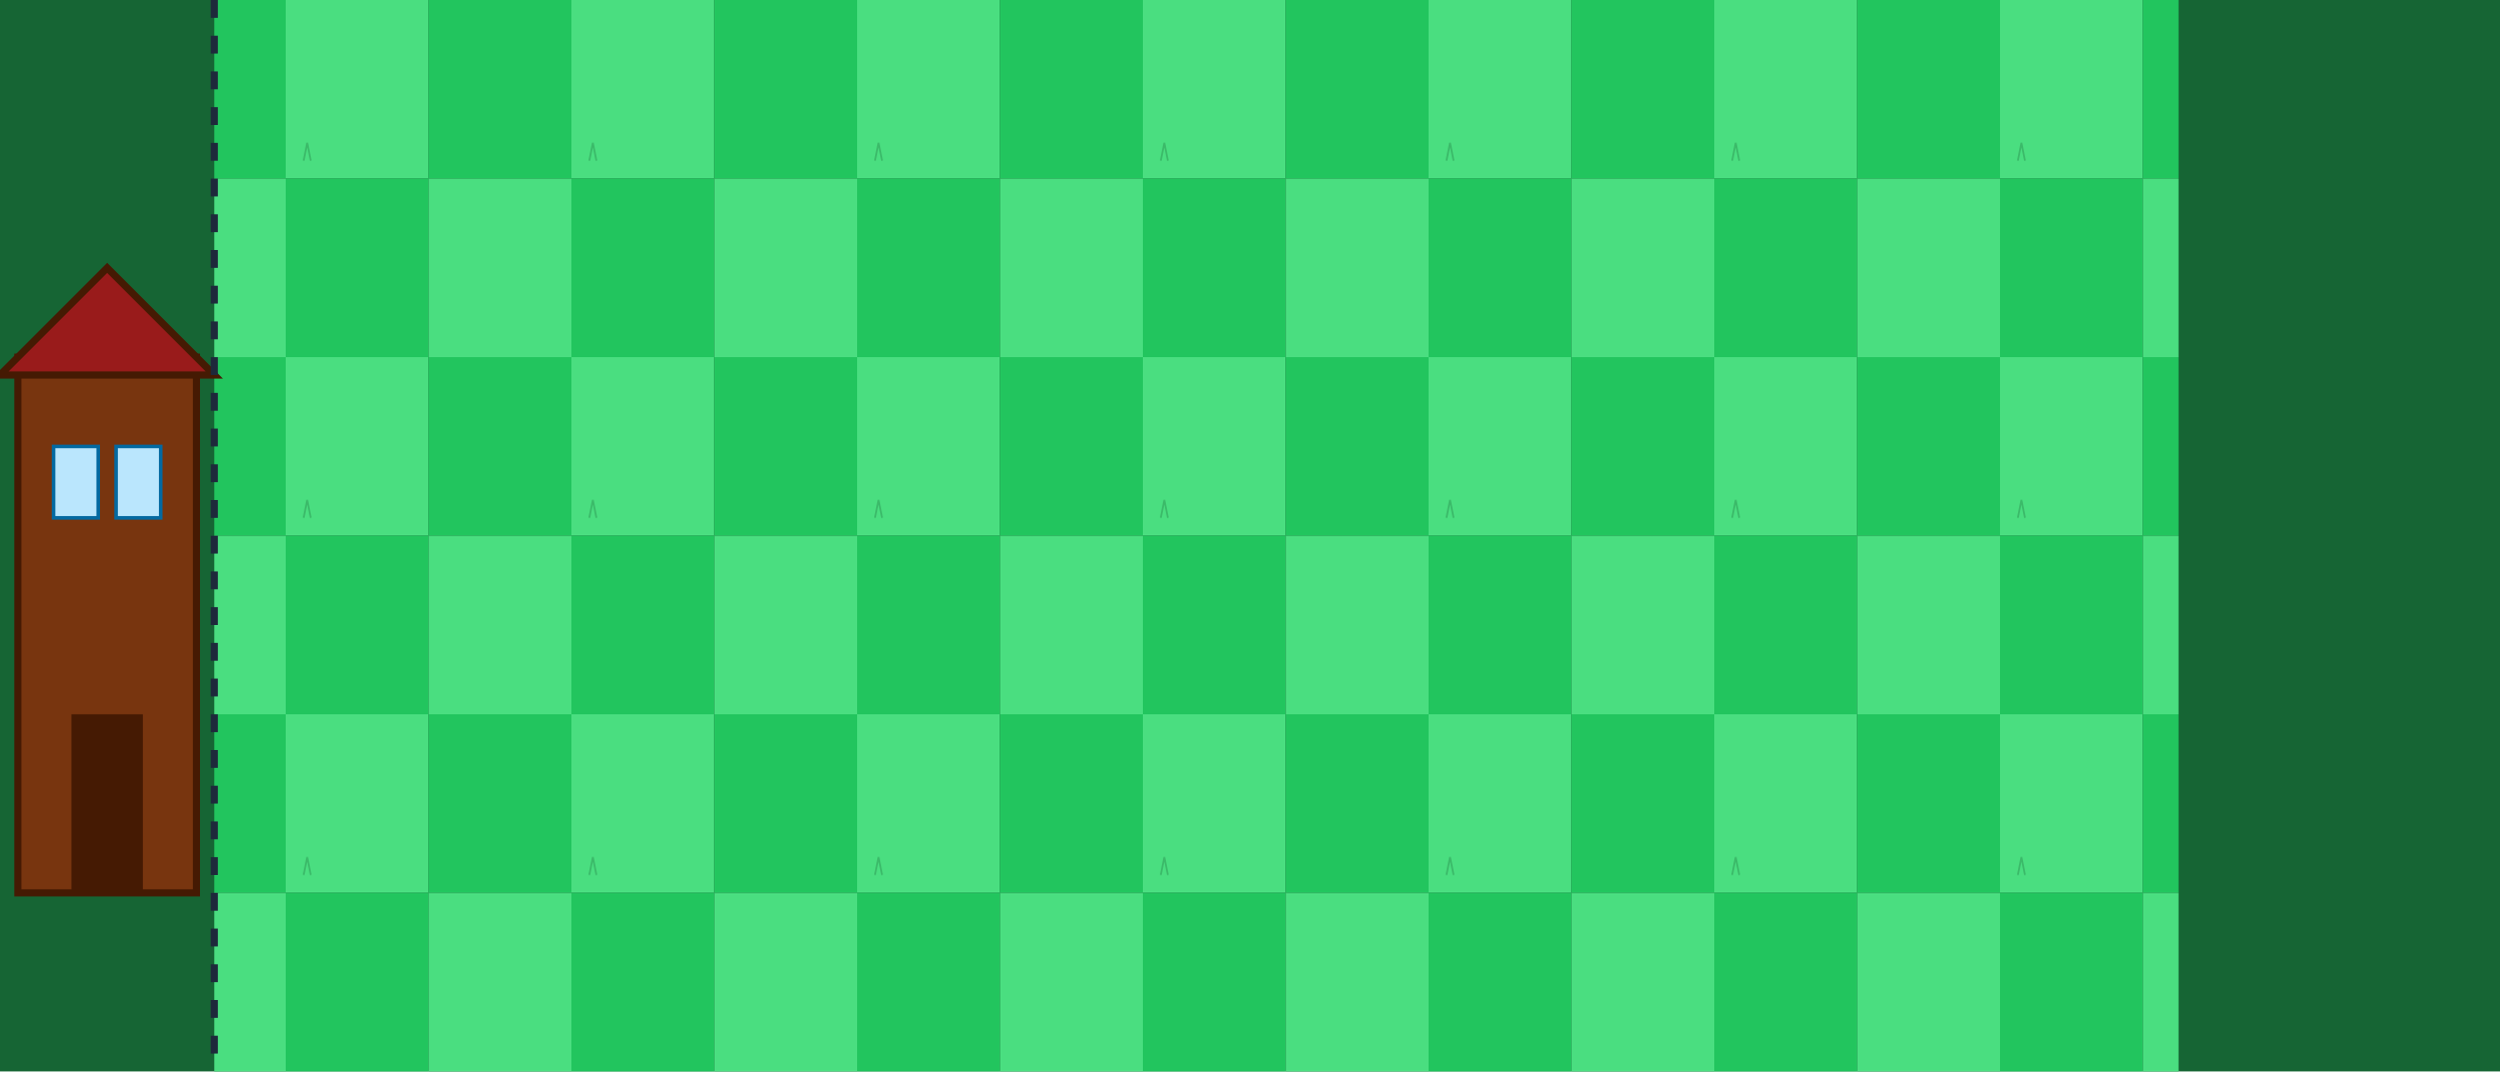
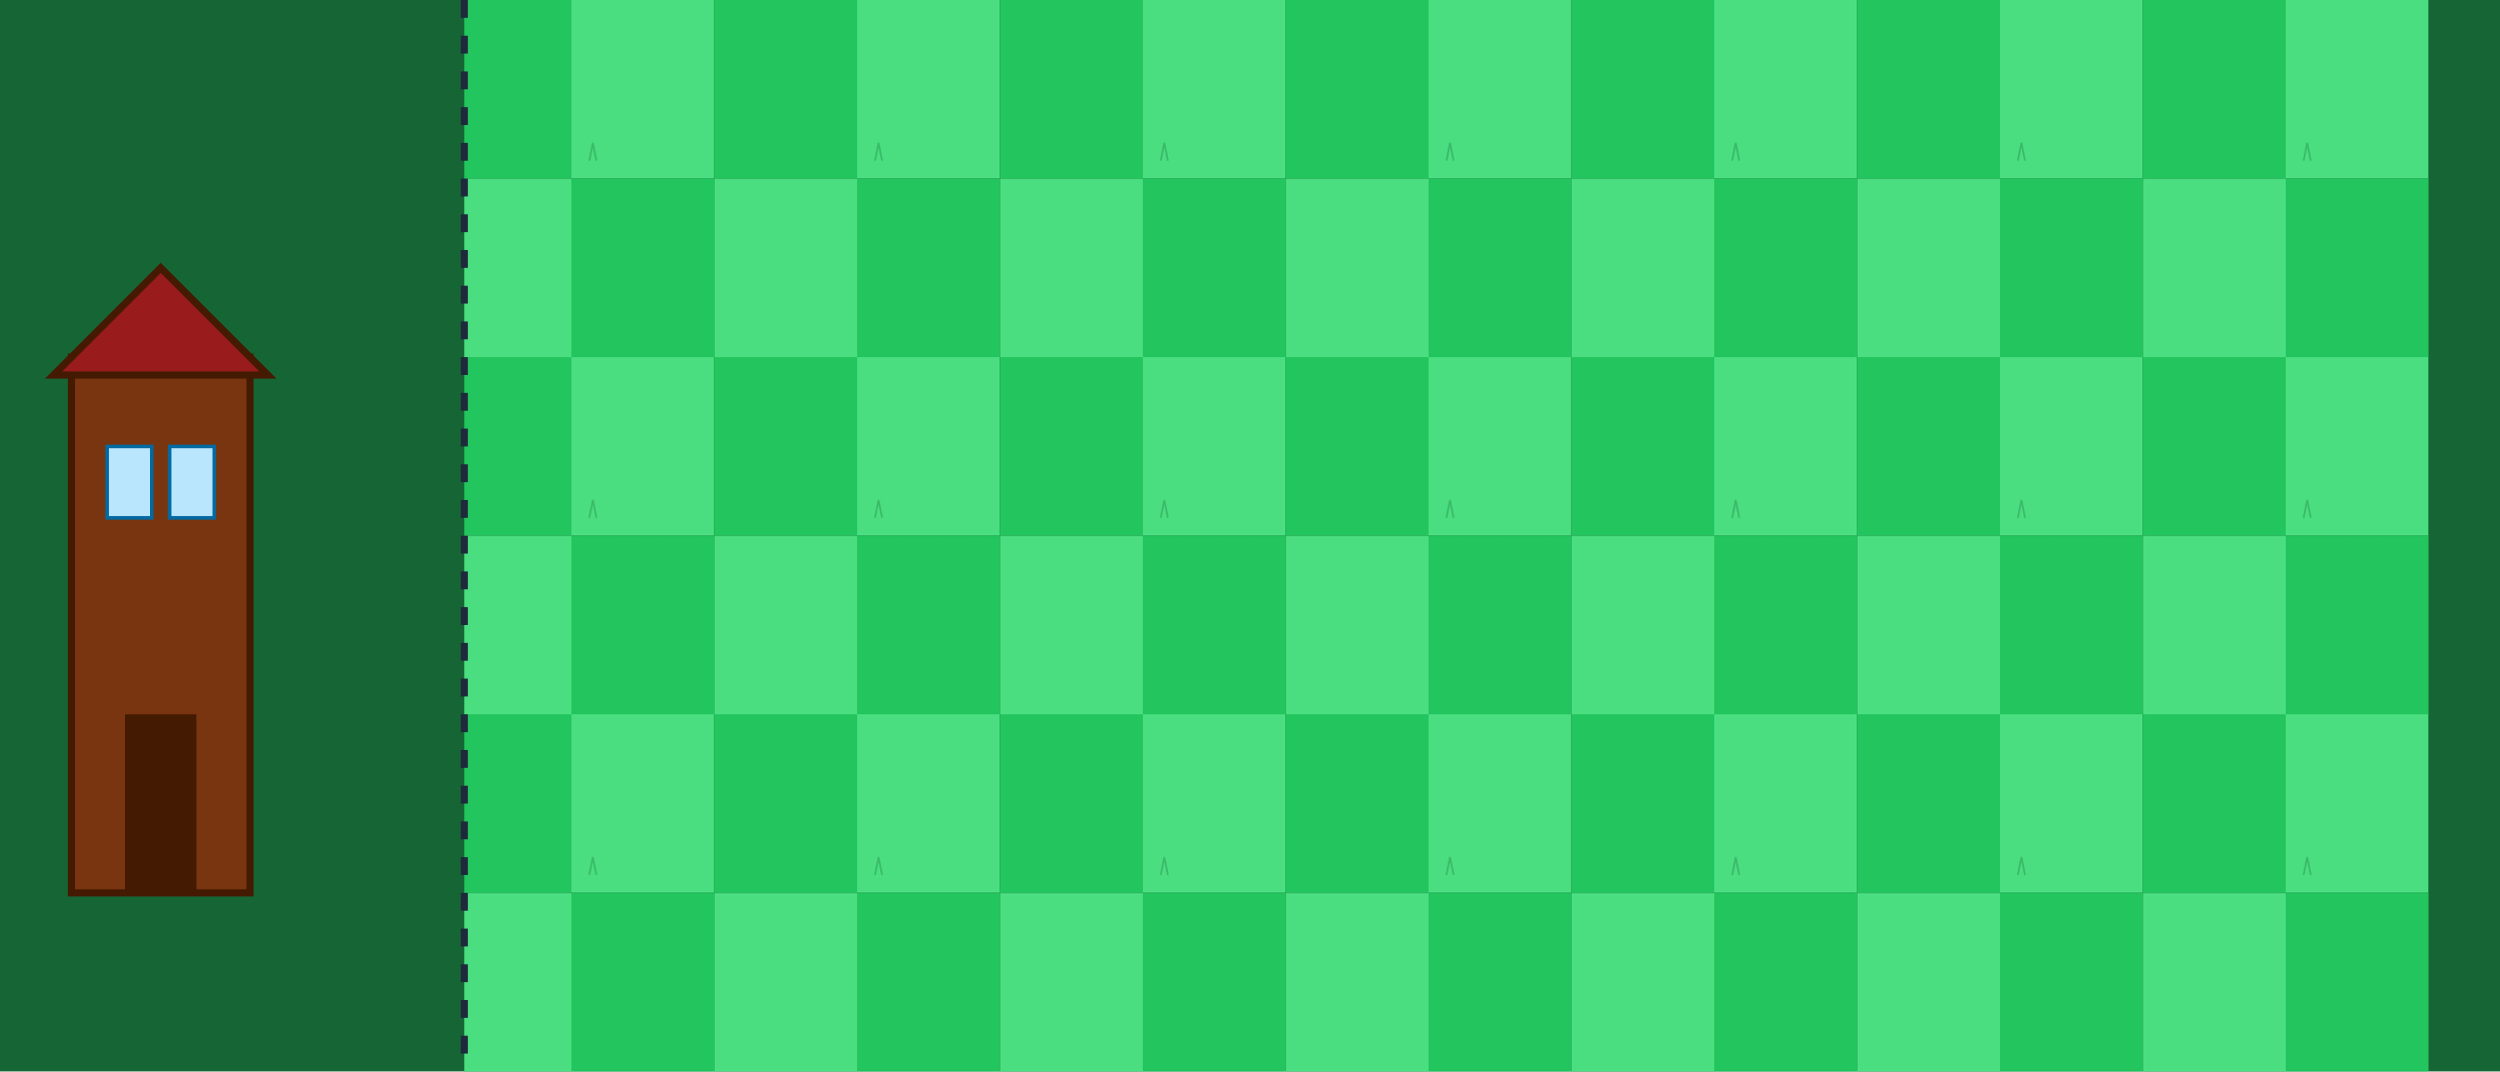
<svg xmlns="http://www.w3.org/2000/svg" width="1400" height="600" viewBox="0 0 1400 600">
  <defs>
    <pattern id="lawn" width="160" height="200" patternUnits="userSpaceOnUse">
      <rect width="80" height="100" fill="#4ADE80" />
      <rect x="80" y="0" width="80" height="100" fill="#22C55E" />
      <rect x="0" y="100" width="80" height="100" fill="#22C55E" />
      <rect x="80" y="100" width="80" height="100" fill="#4ADE80" />
      <path d="M10 90 L12 80 L14 90" stroke="#166534" stroke-width="1" fill="none" opacity="0.3" />
    </pattern>
  </defs>
  <rect width="1400" height="600" fill="#166534" />
-   <rect x="120" width="1100" height="600" fill="url(#lawn)" />
-   <g transform="translate(10, 150)">
+   <rect x="260" width="1100" height="600" fill="url(#lawn)" />
+   <g transform="translate(40, 150)">
    <rect x="0" y="50" width="100" height="300" fill="#78350F" stroke="#451A03" stroke-width="4" />
    <path d="M-10 60 L50 0 L110 60 Z" fill="#991B1B" stroke="#451A03" stroke-width="4" />
    <rect x="30" y="250" width="40" height="100" fill="#451A03" />
    <rect x="20" y="100" width="25" height="40" fill="#BAE6FD" stroke="#0369A1" stroke-width="2" />
    <rect x="55" y="100" width="25" height="40" fill="#BAE6FD" stroke="#0369A1" stroke-width="2" />
  </g>
-   <line x1="120" y1="0" x2="120" y2="600" stroke="#1E293B" stroke-width="4" stroke-dasharray="10 10" />
+   <line x1="260" y1="0" x2="260" y2="600" stroke="#1E293B" stroke-width="4" stroke-dasharray="10 10" />
</svg>
